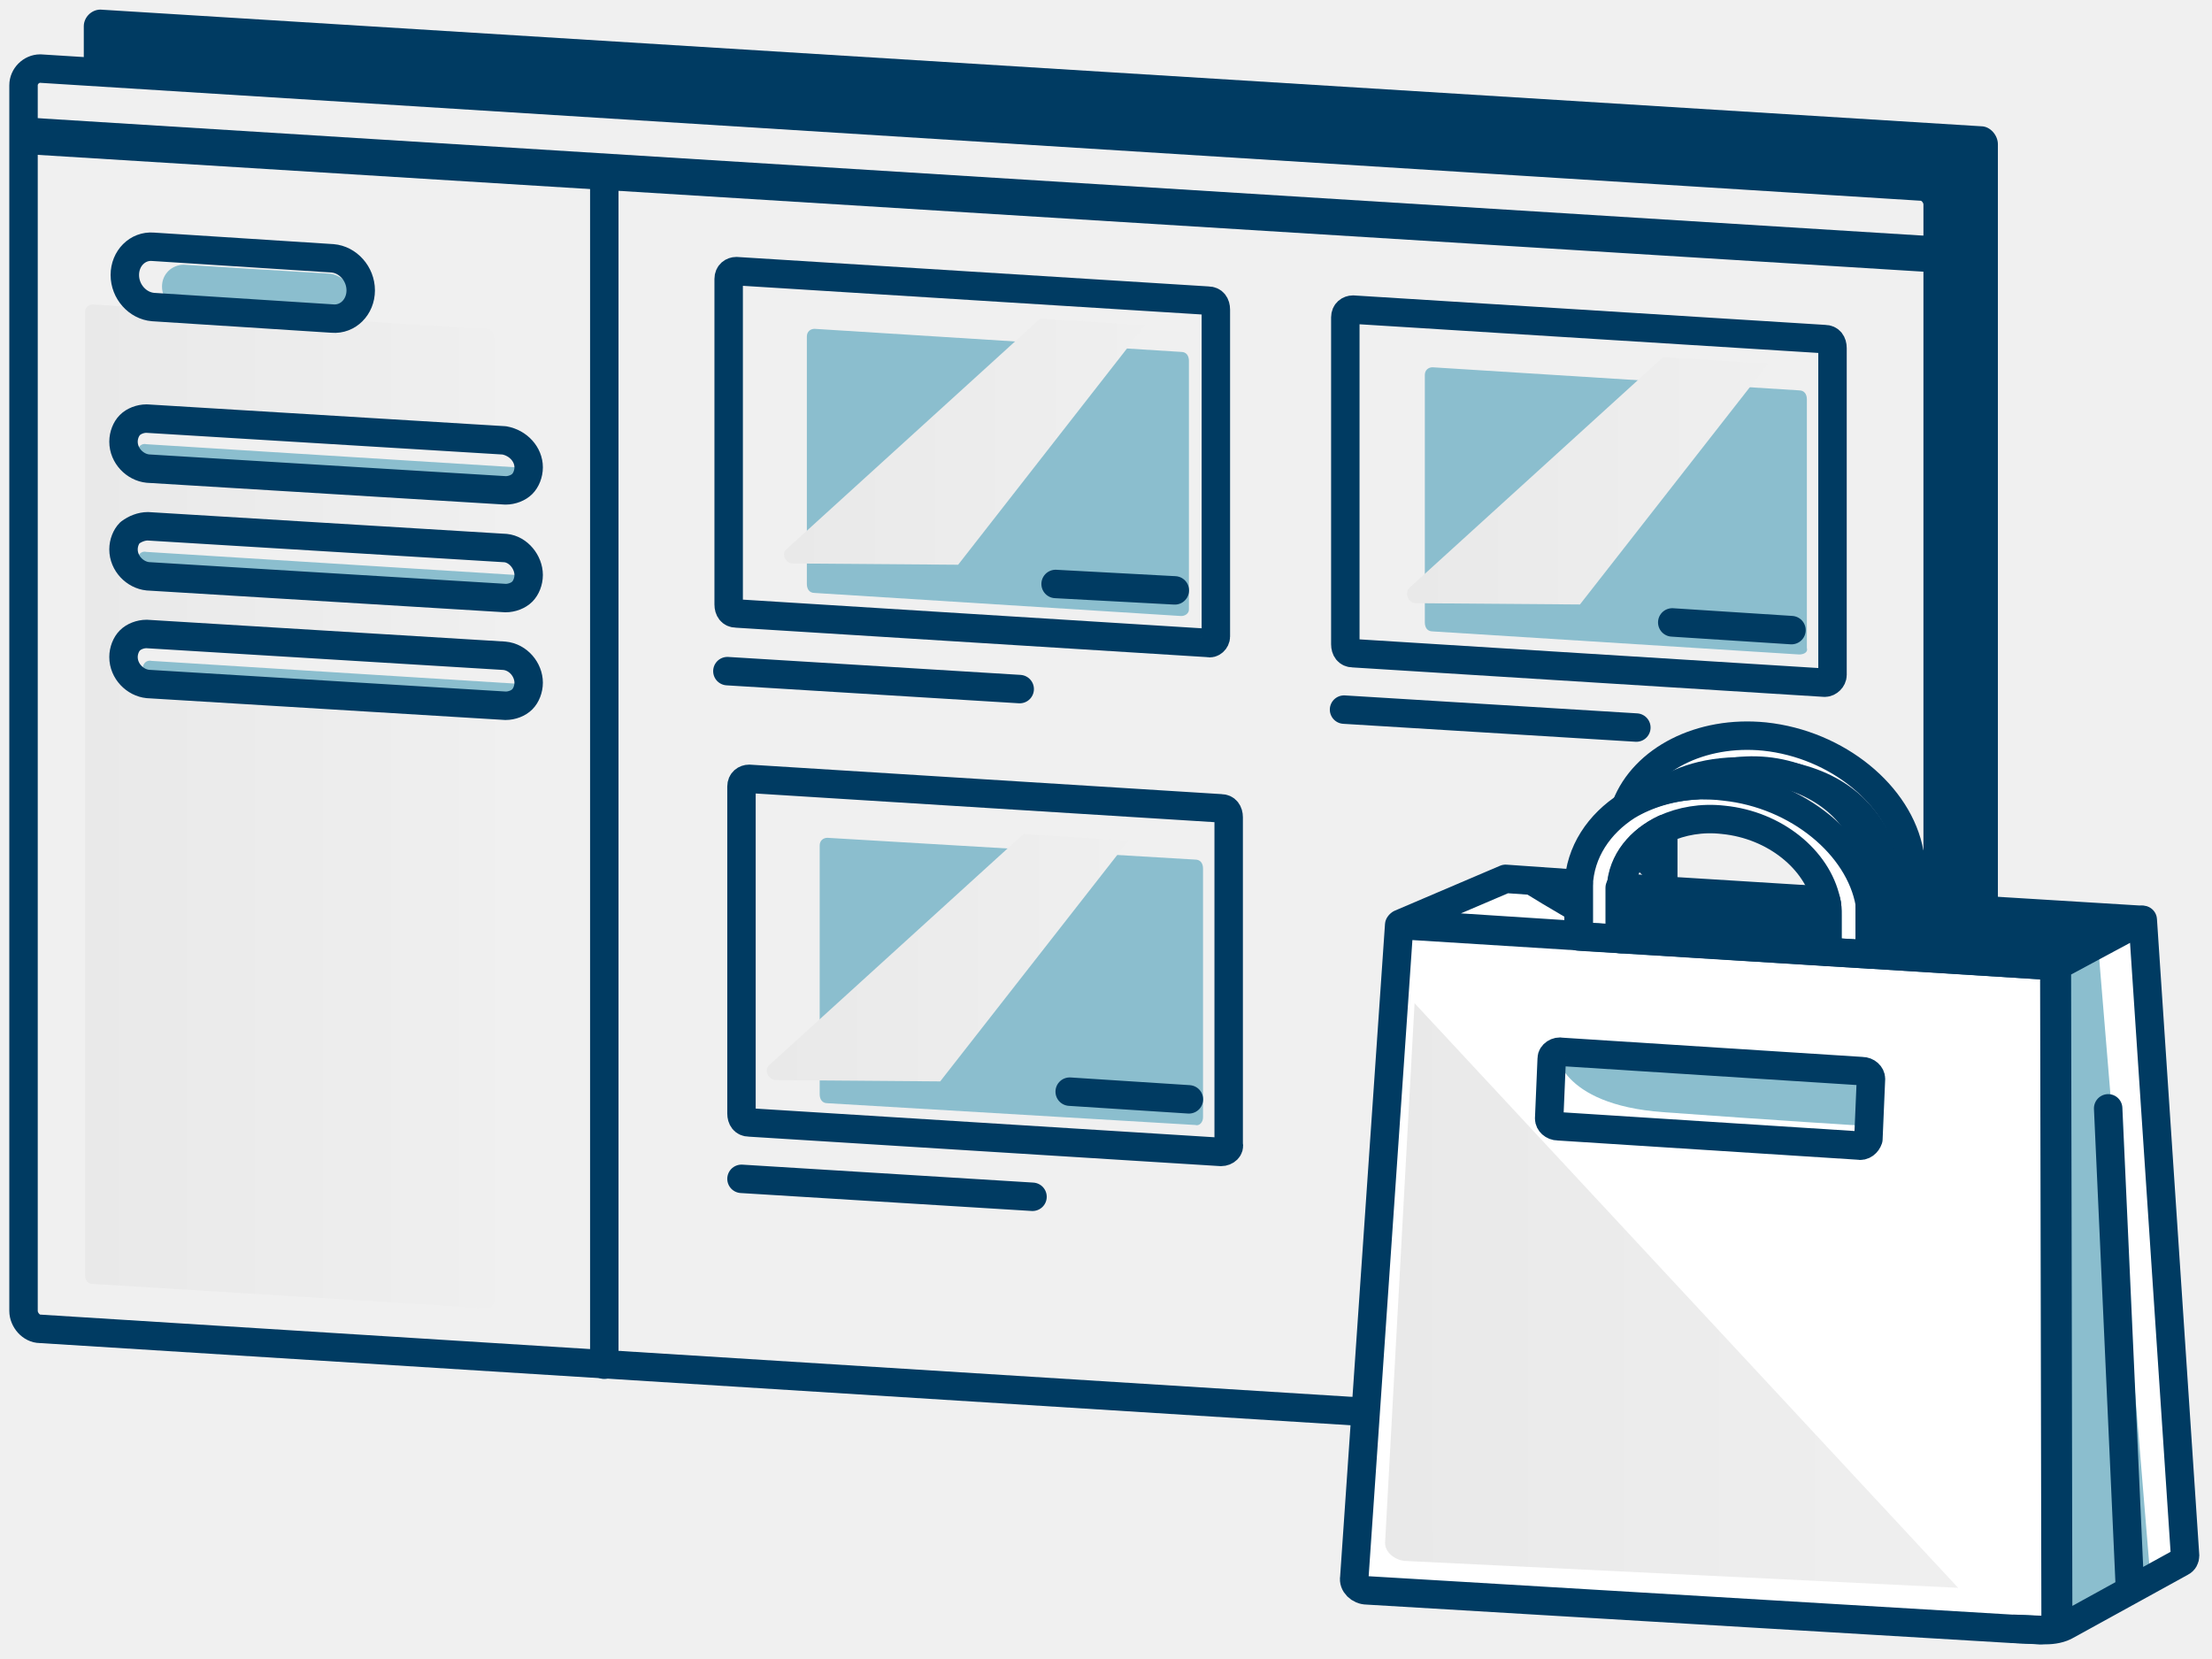
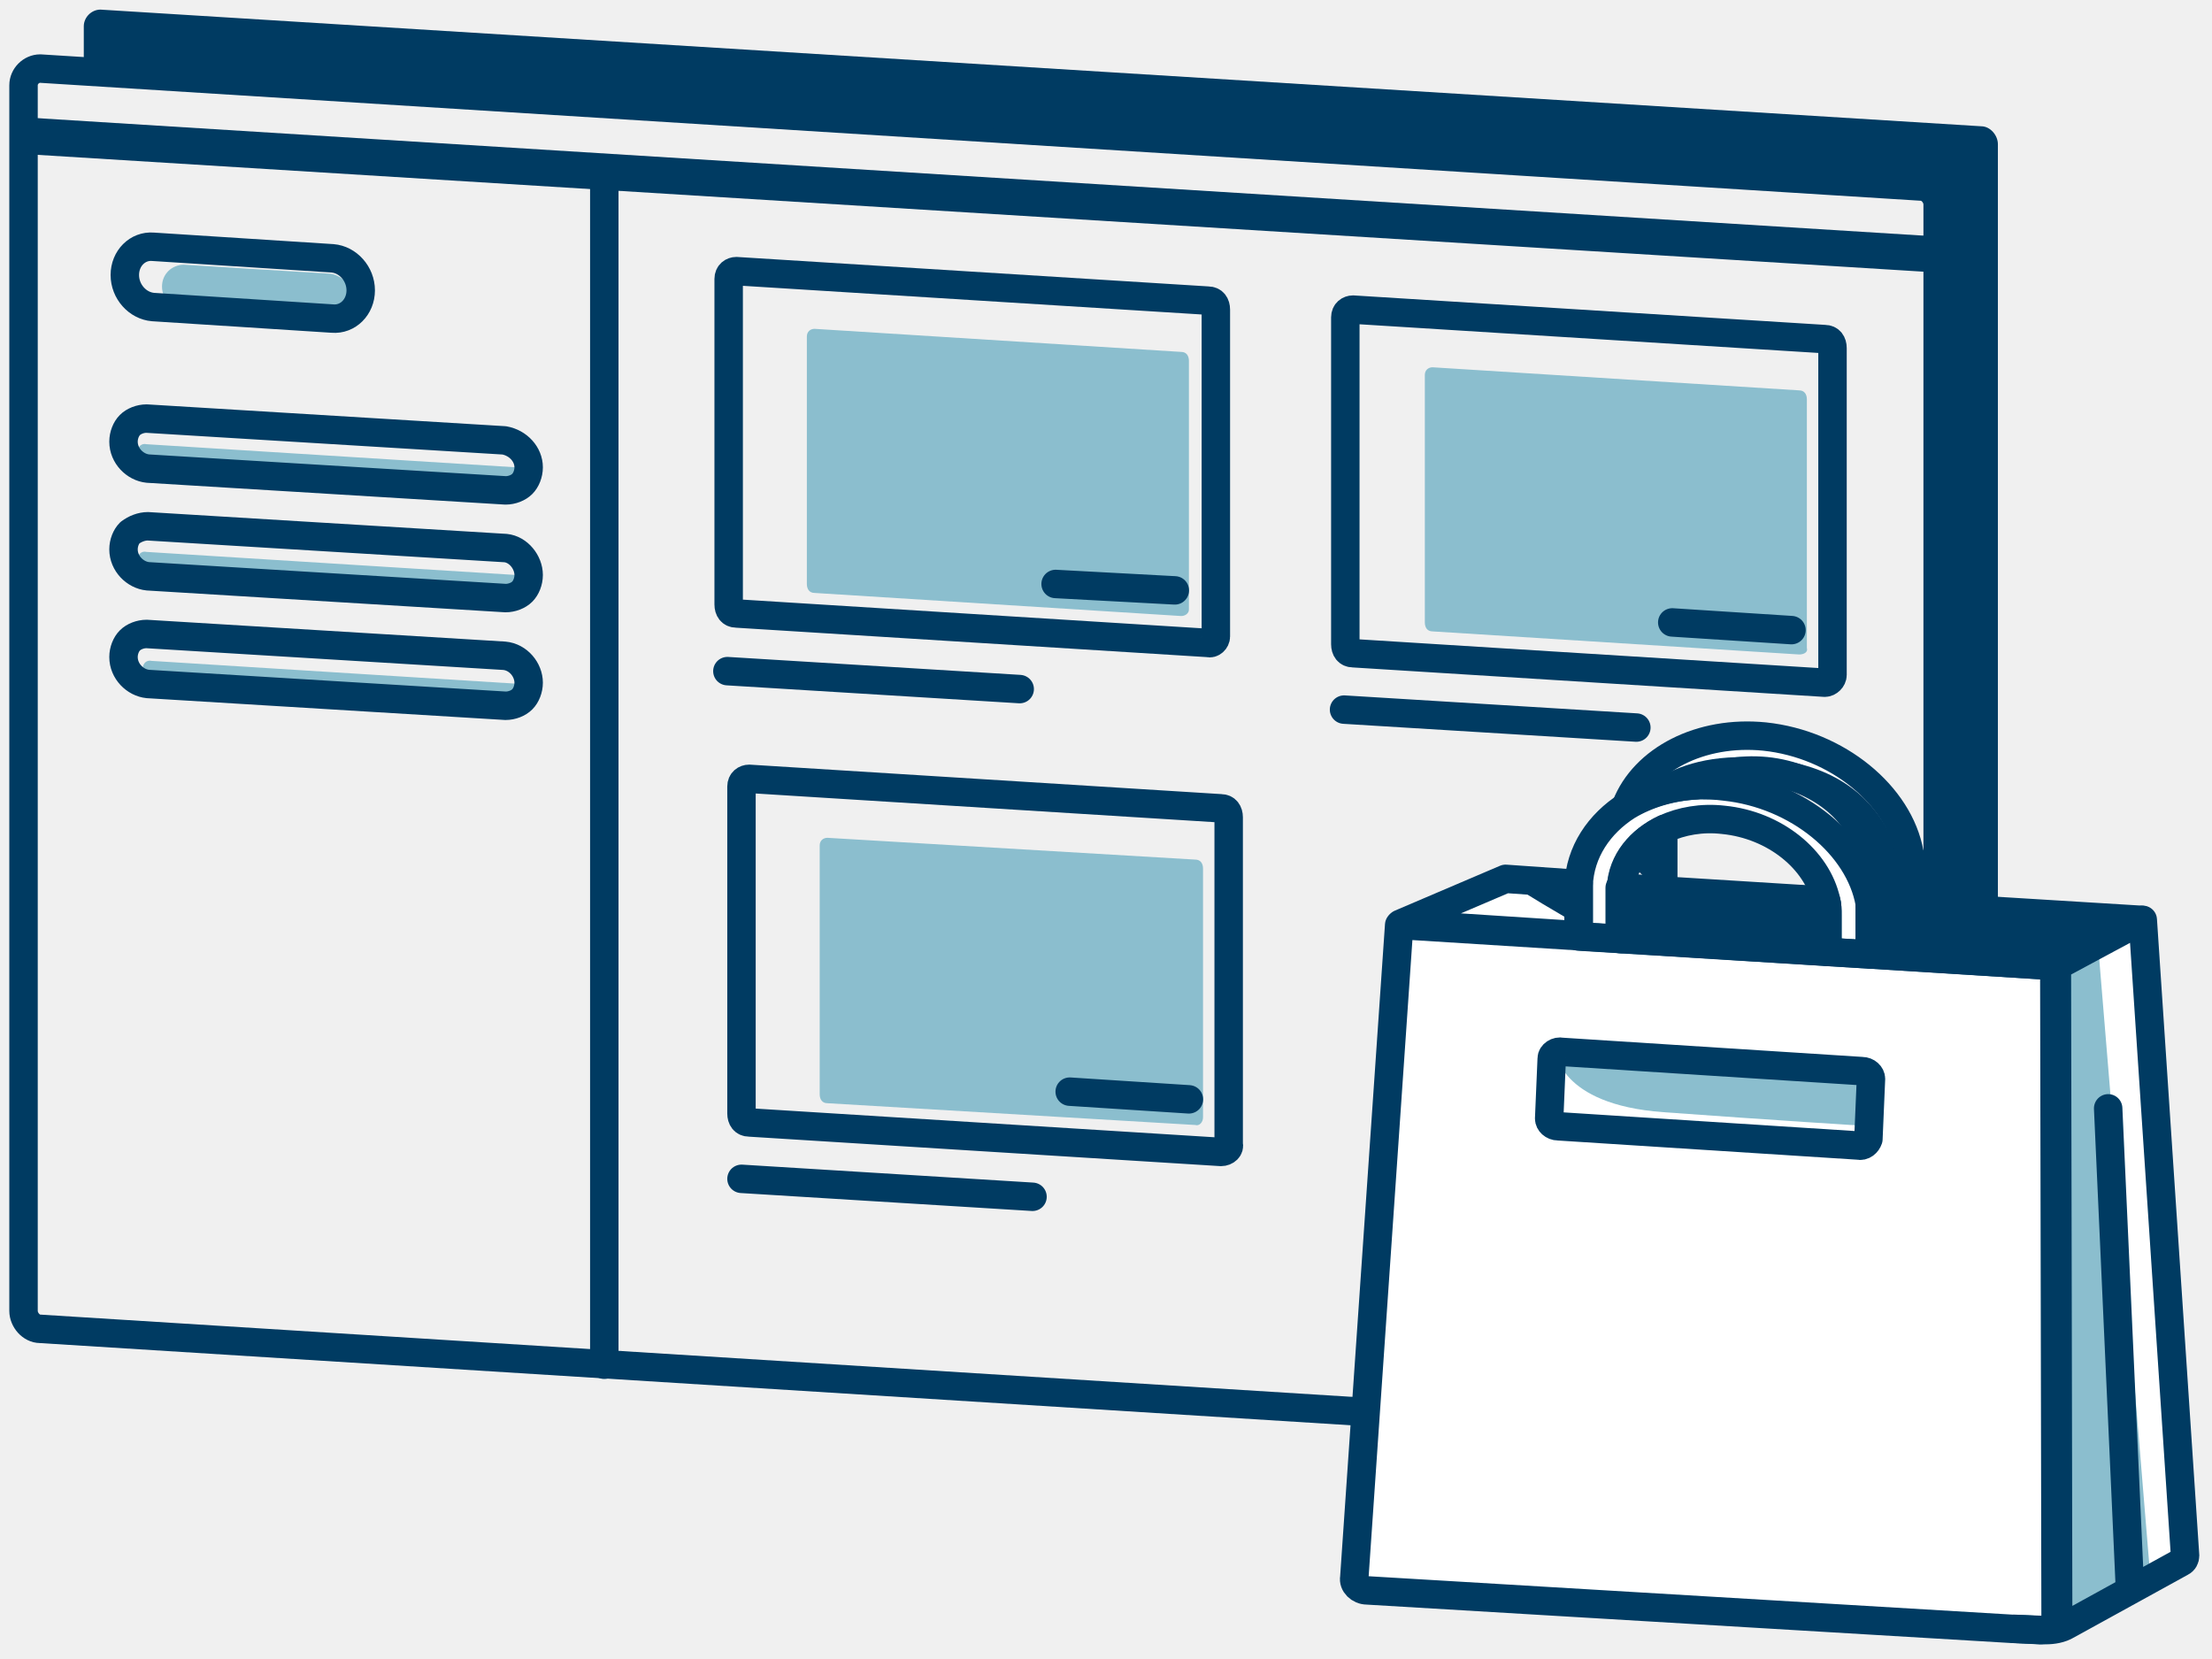
<svg xmlns="http://www.w3.org/2000/svg" xmlns:xlink="http://www.w3.org/1999/xlink" fill="none" height="105" viewBox="0 0 140 105" width="140">
-   <linearGradient id="a">
+   <linearGradient id="illustration-seller-a">
    <stop offset="0" stop-color="#e9e9e9" />
    <stop offset="1" stop-color="#efefef" />
  </linearGradient>
-   <linearGradient id="b" gradientUnits="userSpaceOnUse" x1="5.322" x2="31.243" xlink:href="#a" y1="50.208" y2="50.208" />
-   <linearGradient id="c" gradientUnits="userSpaceOnUse" x1="49.635" x2="72.561" xlink:href="#a" y1="27.368" y2="27.368" />
-   <linearGradient id="d" gradientUnits="userSpaceOnUse" x1="89.073" x2="111.999" xlink:href="#a" y1="29.832" y2="29.832" />
-   <linearGradient id="e" gradientUnits="userSpaceOnUse" x1="48.533" x2="71.46" xlink:href="#a" y1="60.025" y2="60.025" />
-   <linearGradient id="f" gradientUnits="userSpaceOnUse" x1="87.641" x2="123.897" xlink:href="#a" y1="81.058" y2="80.992" />
+   <linearGradient id="illustration-seller-b" gradientUnits="userSpaceOnUse" x1="5.322" x2="31.243" xlink:href="#a" y1="50.208" y2="50.208" />
+   <linearGradient id="illustration-seller-c" gradientUnits="userSpaceOnUse" x1="49.635" x2="72.561" xlink:href="#a" y1="27.368" y2="27.368" />
+   <linearGradient id="illustration-seller-d" gradientUnits="userSpaceOnUse" x1="89.073" x2="111.999" xlink:href="#a" y1="29.832" y2="29.832" />
+   <linearGradient id="illustration-seller-e" gradientUnits="userSpaceOnUse" x1="48.533" x2="71.46" xlink:href="#a" y1="60.025" y2="60.025" />
+   <linearGradient id="illustration-seller-f" gradientUnits="userSpaceOnUse" x1="87.641" x2="123.897" xlink:href="#a" y1="81.058" y2="80.992" />
  <path d="m74.761 38.989-23.207-1.461c-.325 0-.487-.243-.487-.568v-15.661c0-.325.243-.487.487-.487l23.207 1.461c.325 0 .487.243.487.568v15.742c0 .243-.243.406-.487.406z" fill="#8bbece" />
  <path d="m113.872 41.423-23.206-1.461c-.325 0-.487-.243-.487-.568v-15.661c0-.325.243-.487.487-.487l23.206 1.461c.325 0 .487.243.487.568v15.742c.081.243-.162.406-.487.406z" fill="#8bbece" />
  <path d="m75.654 71.202-23.288-1.379c-.325 0-.487-.243-.487-.568v-15.742c0-.325.243-.487.487-.487l23.288 1.379c.325 0 .487.243.487.568v15.742c0 .325-.243.568-.487.487z" fill="#8bbece" />
  <path d="m32.648 30.631-23.369-1.461c-.325 0-.568-.243-.568-.568s.243-.568.568-.487l23.369 1.461c.325 0 .568.243.568.568s-.243.568-.568.487z" fill="#8bbece" />
  <path d="m32.648 37.447-23.369-1.461c-.325 0-.568-.243-.568-.568s.243-.568.568-.487l23.369 1.46c.325 0 .568.243.568.568 0 .325-.243.568-.568.487z" fill="#8bbece" />
  <path d="m32.972 44.344-23.369-1.46c-.325 0-.568-.243-.568-.568 0-.325.243-.568.568-.487l23.369 1.461c.325 0 .568.243.568.568-.081.243-.325.487-.568.487z" fill="#8bbece" />
  <path d="m20.883 20.244-9.25-.568c-.73-.081-1.379-.73-1.379-1.542s.649-1.379 1.379-1.379l9.25.568c.73.081 1.379.73 1.379 1.542 0 .893-.649 1.461-1.379 1.379z" fill="#8bbece" />
-   <path d="m8.305 26.898c-.243.243-.406.649-.406 1.055 0 .893.649 1.623 1.542 1.704l21.909 1.379v3.651l-21.99-1.379c-.406 0-.811.162-1.055.406-.243.243-.406.649-.406 1.055 0 .892.649 1.623 1.542 1.704l21.909 1.379v3.651l-21.909-1.379c-.406 0-.811.162-1.055.406-.243.243-.406.649-.406 1.055 0 .892.649 1.623 1.542 1.704l21.746 1.379v37.65c0 .325-.243.487-.487.487l-24.911-1.542c-.325 0-.487-.243-.487-.568v-60.938c0-.325.243-.487.487-.487l24.911 1.542c.325 0 .487.243.487.568v6.491l-21.909-1.379c-.406 0-.811.162-1.055.406z" fill="url(#b)" />
+   <path d="m8.305 26.898c-.243.243-.406.649-.406 1.055 0 .893.649 1.623 1.542 1.704l21.909 1.379v3.651l-21.99-1.379c-.406 0-.811.162-1.055.406-.243.243-.406.649-.406 1.055 0 .892.649 1.623 1.542 1.704l21.909 1.379v3.651l-21.909-1.379c-.406 0-.811.162-1.055.406-.243.243-.406.649-.406 1.055 0 .892.649 1.623 1.542 1.704l21.746 1.379v37.65c0 .325-.243.487-.487.487l-24.911-1.542c-.325 0-.487-.243-.487-.568v-60.938c0-.325.243-.487.487-.487l24.911 1.542c.325 0 .487.243.487.568v6.491l-21.909-1.379c-.406 0-.811.162-1.055.406z" fill="url(#illustration-seller-b)" />
  <path d="m122.636 16.349-121.147-7.546v-1.379l121.147 7.546z" fill="#003b62" />
  <path d="m121.581 91.569-119.037-7.465c-.568 0-1.055-.568-1.055-1.136v-77.573c0-.568.487-1.055 1.055-1.055l119.037 7.465c.568 0 1.055.568 1.055 1.136v77.573c0 .649-.487 1.055-1.055 1.055z" stroke="#003b62" stroke-linecap="round" stroke-linejoin="round" stroke-miterlimit="10" stroke-width="1.8" />
  <path d="m125.394 87.755-2.84-.162v-74.651c0-.568-.487-1.136-1.055-1.136l-116.196-7.222v-2.921c0-.568.487-1.055 1.055-1.055l119.036 7.384c.568 0 1.055.568 1.055 1.136v77.573c0 .649-.487 1.055-1.055 1.055z" fill="#003b62" />
  <g stroke="#003b62" stroke-linecap="round" stroke-linejoin="round" stroke-miterlimit="10" stroke-width="1.8">
    <path d="m33.459 29.576c0 .406-.162.811-.406 1.055-.243.243-.649.406-1.055.406l-22.639-1.379c-.811-.081-1.542-.811-1.542-1.704 0-.406.162-.811.406-1.055.243-.243.649-.406 1.055-.406l22.639 1.379c.893.162 1.542.893 1.542 1.704z" />
    <path d="m33.459 36.392c0 .406-.162.811-.406 1.055-.243.243-.649.406-1.055.406l-22.639-1.379c-.811-.081-1.542-.811-1.542-1.704 0-.406.162-.811.406-1.055.325-.243.73-.406 1.136-.406l22.639 1.379c.811.081 1.461.893 1.461 1.704z" />
    <path d="m33.459 43.208c0 .406-.162.811-.406 1.055s-.649.406-1.055.406l-22.639-1.379c-.811-.081-1.542-.811-1.542-1.704 0-.406.162-.811.406-1.055.243-.243.649-.406 1.055-.406l22.639 1.379c.893.081 1.542.893 1.542 1.704z" />
    <path d="m76.466 40.693-29.861-1.866c-.325 0-.487-.243-.487-.568v-20.61c0-.325.243-.487.487-.487l29.861 1.866c.325 0 .487.243.487.568v20.691c0 .243-.243.487-.487.406z" />
    <path d="m21.045 20.163-11.36-.73c-.974-.081-1.785-.974-1.785-2.029 0-1.055.811-1.866 1.785-1.785l11.36.73c.974.081 1.785.974 1.785 2.029 0 1.055-.811 1.866-1.785 1.785z" />
    <path d="m2.139 8.884 120.497 7.465" />
    <path d="m38.247 11.075v75.301" />
    <path d="m66.81 36.96 7.546.406" />
    <path d="m46.037 42.477 18.501 1.136" />
    <path d="m115.495 43.208-29.861-1.866c-.325 0-.487-.243-.487-.568v-20.691c0-.325.243-.487.487-.487l29.861 1.866c.324 0 .487.243.487.568v20.691c0 .243-.244.487-.487.487z" />
    <path d="m105.839 39.394 7.546.487" />
    <path d="m85.066 44.912 18.501 1.136" />
    <path d="m77.277 72.906-29.861-1.866c-.325 0-.487-.243-.487-.568v-20.691c0-.325.243-.487.487-.487l29.861 1.866c.325 0 .487.243.487.568v20.692c.081.243-.162.487-.487.487z" />
    <path d="m67.702 69.092 7.546.487" />
    <path d="m46.93 74.61 18.419 1.136" />
  </g>
-   <path d="m49.769 34.769 16.066-14.606 6.654.406-11.847 15.174-10.467-.081c-.487 0-.73-.649-.406-.893z" fill="url(#c)" />
-   <path d="m89.204 37.203 16.067-14.606 6.653.406-11.928 15.255-10.386-.081c-.487 0-.73-.649-.406-.974z" fill="url(#d)" />
-   <path d="m48.714 67.388 16.066-14.606 6.654.406-11.928 15.255-10.386-.081c-.487 0-.811-.649-.406-.974z" fill="url(#e)" />
+   <path d="m49.769 34.769 16.066-14.606 6.654.406-11.847 15.174-10.467-.081c-.487 0-.73-.649-.406-.893z" fill="url(#illustration-seller-c)" />
+   <path d="m89.204 37.203 16.067-14.606 6.653.406-11.928 15.255-10.386-.081c-.487 0-.73-.649-.406-.974z" fill="url(#illustration-seller-d)" />
+   <path d="m48.714 67.388 16.066-14.606 6.654.406-11.928 15.255-10.386-.081c-.487 0-.811-.649-.406-.974z" fill="url(#illustration-seller-e)" />
  <path d="m135.537 58.219-14.524-.893v-2.191c0-.325 0-.73-.081-1.055-.649-3.732-4.463-6.897-9.169-7.384-4.139-.406-7.628 1.461-8.764 4.382-1.785 1.136-3.002 2.84-3.083 4.95l-4.625-.325-6.654 2.84-2.84 41.221c0 .406.243.731.649.812l43.655 2.759 8.114-4.788zm-23.774-9.412c3.245.325 5.923 2.515 6.491 5.112.081.325.081.568.081.892v2.353h-.081c-.649-3.733-4.463-6.897-9.169-7.384-.568-.081-1.136-.081-1.704-.081 1.217-.73 2.678-1.055 4.382-.892zm-6.411 3.651c1.055-.487 2.353-.73 3.733-.568 3.246.325 5.923 2.515 6.491 5.112l-12.983-.811c.163-1.704 1.218-3.002 2.759-3.732z" fill="#fff" />
-   <path d="m89.529 63.494c-.081 1.542-1.542 28.075-1.866 34.161 0 .568.568 1.055 1.217 1.136l35.054 1.704z" fill="url(#f)" />
+   <path d="m89.529 63.494c-.081 1.542-1.542 28.075-1.866 34.161 0 .568.568 1.055 1.217 1.136l35.054 1.704z" fill="url(#illustration-seller-f)" />
  <path d="m98.455 66.496s.162 3.408 6.816 3.895c6.654.487 13.145.893 13.145.893l-.081-3.408s-.487-.325-2.11-.325c-1.704.081-17.77-1.055-17.77-1.055z" fill="#8bbece" />
  <path d="m131.074 60.572-12.577-.892v-2.515l17.04 1.055z" fill="#003b62" />
  <path d="m115.658 59.518-13.064-.811v-2.353l13.064.649z" fill="#003b62" />
  <path d="m95.29 55.623c.081.325 4.625 2.921 4.625 2.921v-2.597z" fill="#003b62" />
  <path d="m103.323 50.754c.081-.081 1.785-1.055 4.057-1.136 0 0 1.786-1.461 5.194-.811 3.326.73 6.329 3.327 5.761 7.79v.487l2.272.162s.405-7.709-7.628-9.088c-7.303-1.217-9.656 2.597-9.656 2.597z" fill="#003b62" />
  <path d="m103.08 54.487s1.542 1.704 2.11 1.866v-3.814z" fill="#003b62" />
  <path d="m129.614 103.092s.487.162 2.191-.812 4.301-2.353 4.301-2.353l-3.327-40.247-2.678 1.46.081 40.977c-.081 0 0 .73-.568.974z" fill="#8bbece" />
  <path d="m134.807 100.576-1.379-30.428" stroke="#003b62" stroke-linecap="round" stroke-linejoin="round" stroke-miterlimit="10" stroke-width="1.8" />
  <path d="m138.296 98.466c0 .162-.081.325-.244.406l-7.221 3.976c-.406.243-.893.324-1.38.324l-1.947-.081 1.785.081c.487 0 .974-.324.974-.73l-.081-41.302 5.436-2.921z" stroke="#003b62" stroke-linecap="round" stroke-linejoin="round" stroke-miterlimit="10" stroke-width="1.8" />
  <path d="m130.019 61.141.082 41.301c0 .406-.406.731-.974.731l-1.785-.082-40.815-2.434c-.487 0-.893-.406-.811-.811l2.84-41.302z" stroke="#003b62" stroke-linecap="round" stroke-linejoin="round" stroke-miterlimit="10" stroke-width="1.8" />
  <path d="m99.916 55.947v.325 2.921l-11.279-.73 6.654-2.84z" stroke="#003b62" stroke-linecap="round" stroke-linejoin="round" stroke-miterlimit="10" stroke-width="1.8" />
  <path d="m115.576 57.002c.081.325.081.568.081.892v2.353l-13.145-.811v-2.84c0-.162 0-.243 0-.406z" stroke="#003b62" stroke-linecap="round" stroke-linejoin="round" stroke-miterlimit="10" stroke-width="1.8" />
  <path d="m135.537 58.219-5.436 2.921-11.685-.73v-2.191c0-.325 0-.73-.081-1.055z" stroke="#003b62" stroke-linecap="round" stroke-linejoin="round" stroke-miterlimit="10" stroke-width="1.8" />
  <path d="m118.334 58.219v2.191l-2.677-.162v-2.353c0-.325 0-.649-.081-.893-.568-2.597-3.246-4.787-6.492-5.112-1.379-.162-2.678.081-3.732.568-1.542.73-2.597 2.029-2.759 3.732v.406 2.84l-2.678-.162v-2.921c0-.081 0-.243 0-.325.081-2.11 1.298-3.895 3.083-5.031 1.218-.73 2.759-1.217 4.463-1.298.568 0 1.136 0 1.704.081 4.625.487 8.52 3.732 9.169 7.384z" stroke="#003b62" stroke-linecap="round" stroke-linejoin="round" stroke-miterlimit="10" stroke-width="1.8" />
  <path d="m105.352 52.458c-.082.243-.082.406-.082.649v.406 2.84l-2.677-.162c.081-1.704 1.217-3.002 2.759-3.733z" stroke="#003b62" stroke-linecap="round" stroke-linejoin="round" stroke-miterlimit="10" stroke-width="1.8" />
  <path d="m121.013 55.136v2.191l-2.678-.162v-2.353c0-.325 0-.649-.081-.893-.487-2.596-3.246-4.787-6.491-5.112-1.704-.162-3.165.162-4.382.893-1.704.081-3.246.568-4.463 1.298 1.136-2.921 4.706-4.787 8.763-4.382 4.626.487 8.52 3.733 9.17 7.384.162.406.162.73.162 1.136z" stroke="#003b62" stroke-linecap="round" stroke-linejoin="round" stroke-miterlimit="10" stroke-width="1.8" />
  <path d="m117.604 72.5-18.987-1.217c-.325 0-.568-.243-.568-.487l.162-3.814c0-.243.325-.487.649-.406l18.988 1.217c.324 0 .568.243.568.487l-.163 3.814c-.081.243-.324.487-.649.406z" stroke="#003b62" stroke-linecap="round" stroke-linejoin="round" stroke-miterlimit="10" stroke-width="1.8" />
</svg>
